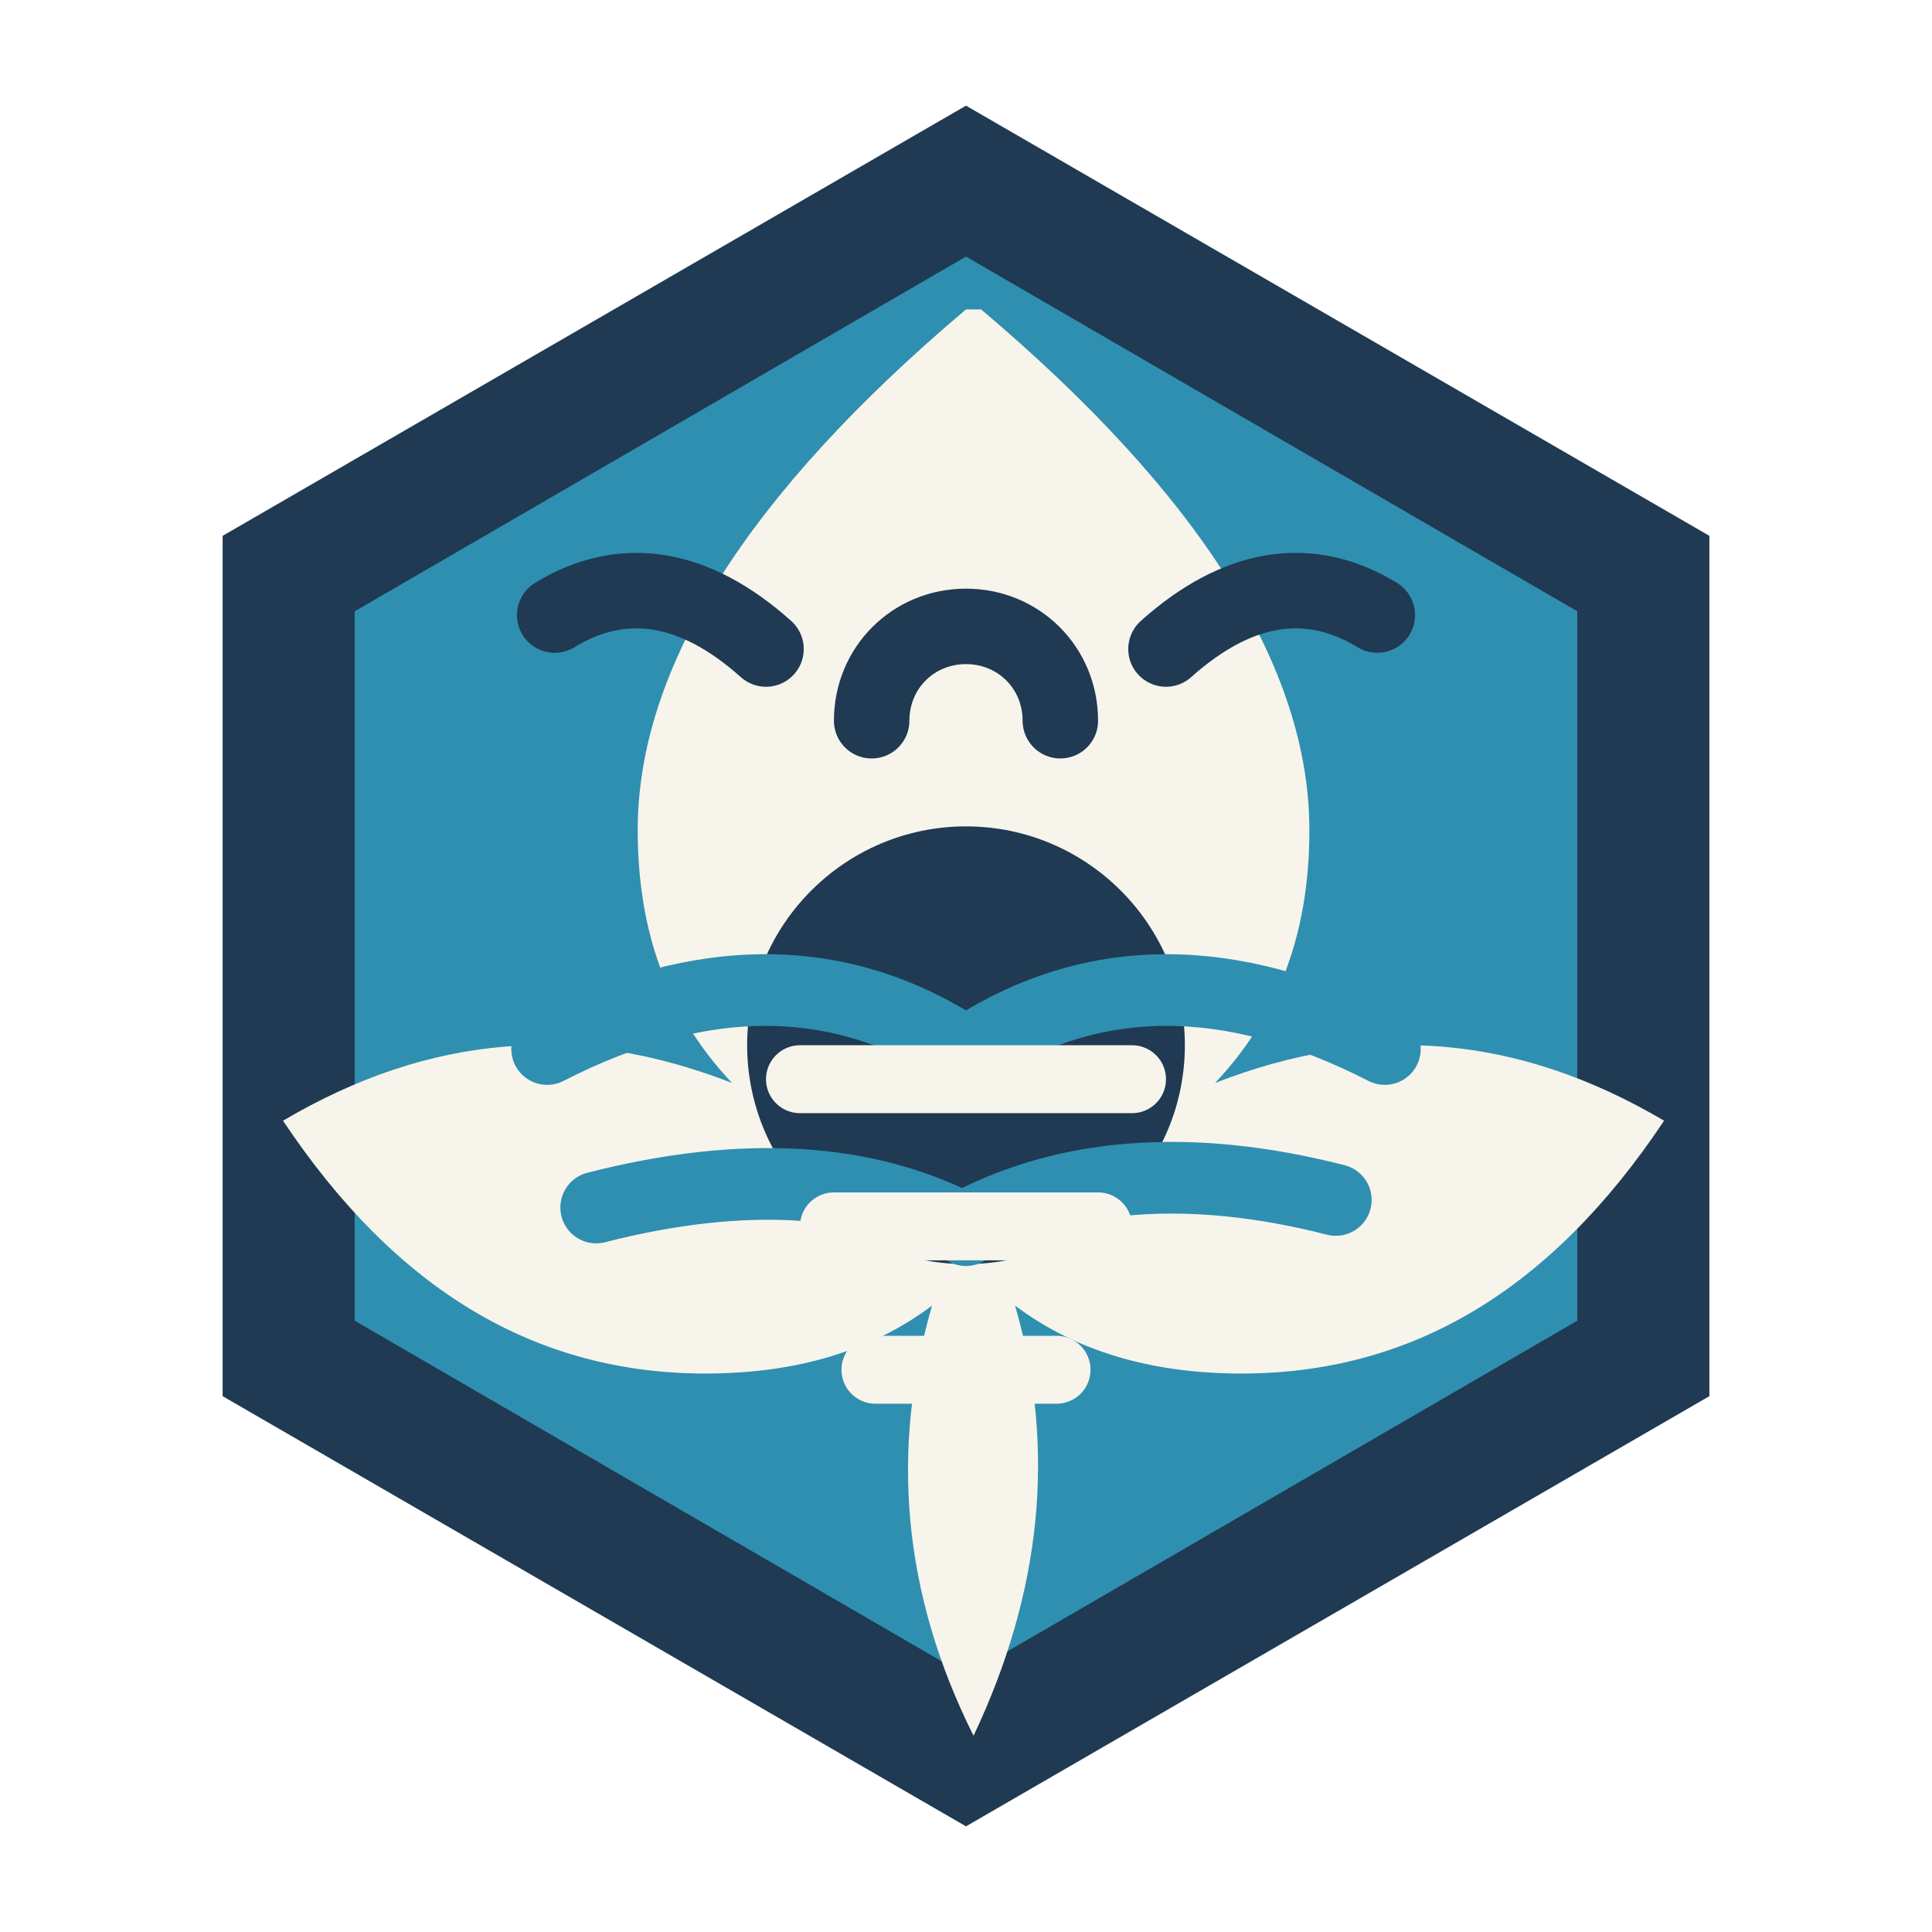
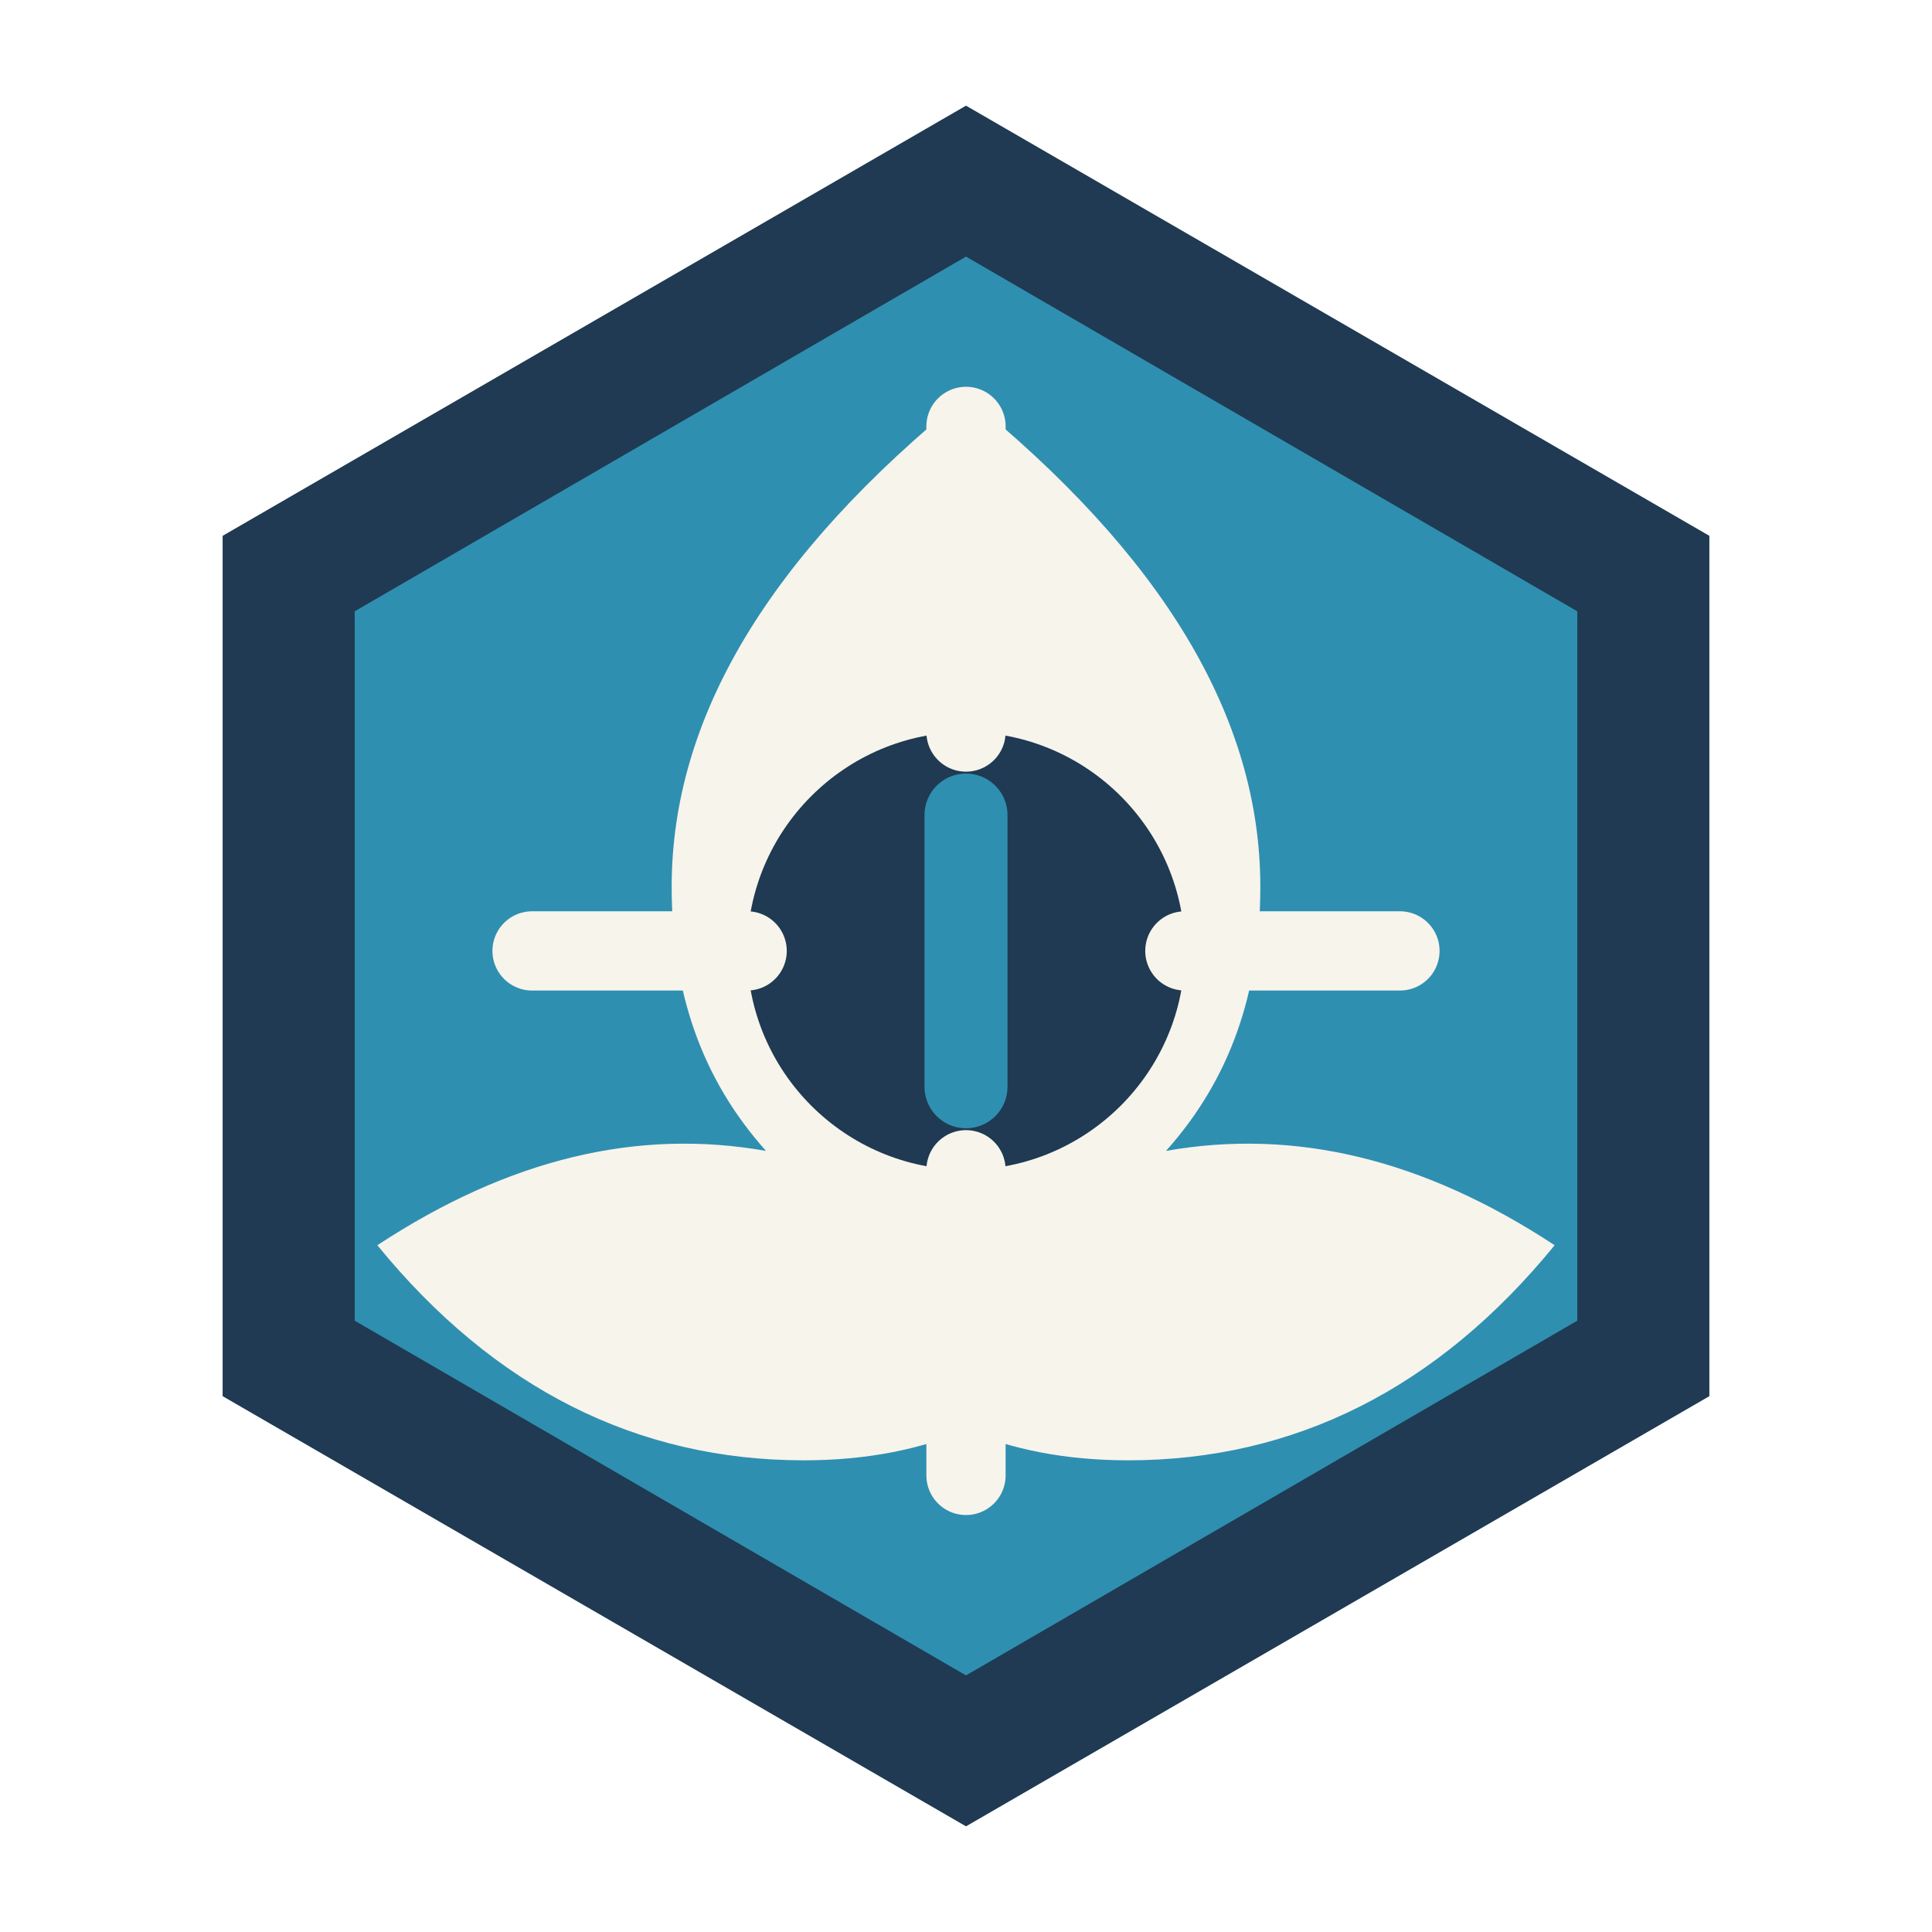
<svg xmlns="http://www.w3.org/2000/svg" width="512" height="512" viewBox="0 0 512 512" fill="none">
  <path d="M256 28 453 142v228L256 484 59 370V142L256 28Z" fill="#1f3a52" />
  <path d="M256 68 418 162v188L256 444 94 350V162L256 68Z" fill="#2f8fb0" />
-   <path d="M256 82c-58 49-87 95-87 138 0 27 8 49 25 67-41-16-80-13-119 10 30 45 67 67 112 67 24 0 44-6 60-18-11 38-8 76 11 114 18-38 22-76 11-114 16 12 36 18 60 18 45 0 82-22 112-67-39-23-78-26-119-10 17-18 25-40 25-67 0-43-29-89-87-138Z" fill="#f7f4ec" />
-   <path d="M256 219c32 0 58 26 58 58s-26 58-58 58-58-26-58-58 26-58 58-58Z" fill="#1f3a52" />
-   <path d="M231 191c0-14 11-25 25-25s25 11 25 25m-78-19c-19-17-38-20-56-9m162 9c19-17 38-20 56-9" stroke="#1f3a52" stroke-width="20" stroke-linecap="round" />
-   <path d="M145 278c41-21 78-21 111 1m111-1c-41-21-78-21-111 1m-98 41c39-10 72-8 98 6m98-8c-39-10-72-7-98 7" stroke="#2f8fb0" stroke-width="19" stroke-linecap="round" />
-   <path d="M212 286h88M221 325h70M232 363h48" stroke="#f7f4ec" stroke-width="18" stroke-linecap="round" />
+   <path d="M256 105c-52 42-78 85-78 130 0 28 8 51 25 70-34-6-68 2-103 25 31 38 69 57 113 57 17 0 31-3 43-8 12 5 26 8 43 8 44 0 82-19 113-57-35-23-69-31-103-25 17-19 25-42 25-70 0-45-26-88-78-130Z" fill="#f7f4ec" />
+   <path d="M256 194a58 58 0 1 1 0 116 58 58 0 0 1 0-116Z" fill="#1f3a52" />
+   <path d="M256 113v81M256 310v81M141 252h57M314 252h57" stroke="#f7f4ec" stroke-width="21" stroke-linecap="round" />
+   <path d="M256 216v72" stroke="#2f8fb0" stroke-width="22" stroke-linecap="round" />
</svg>
